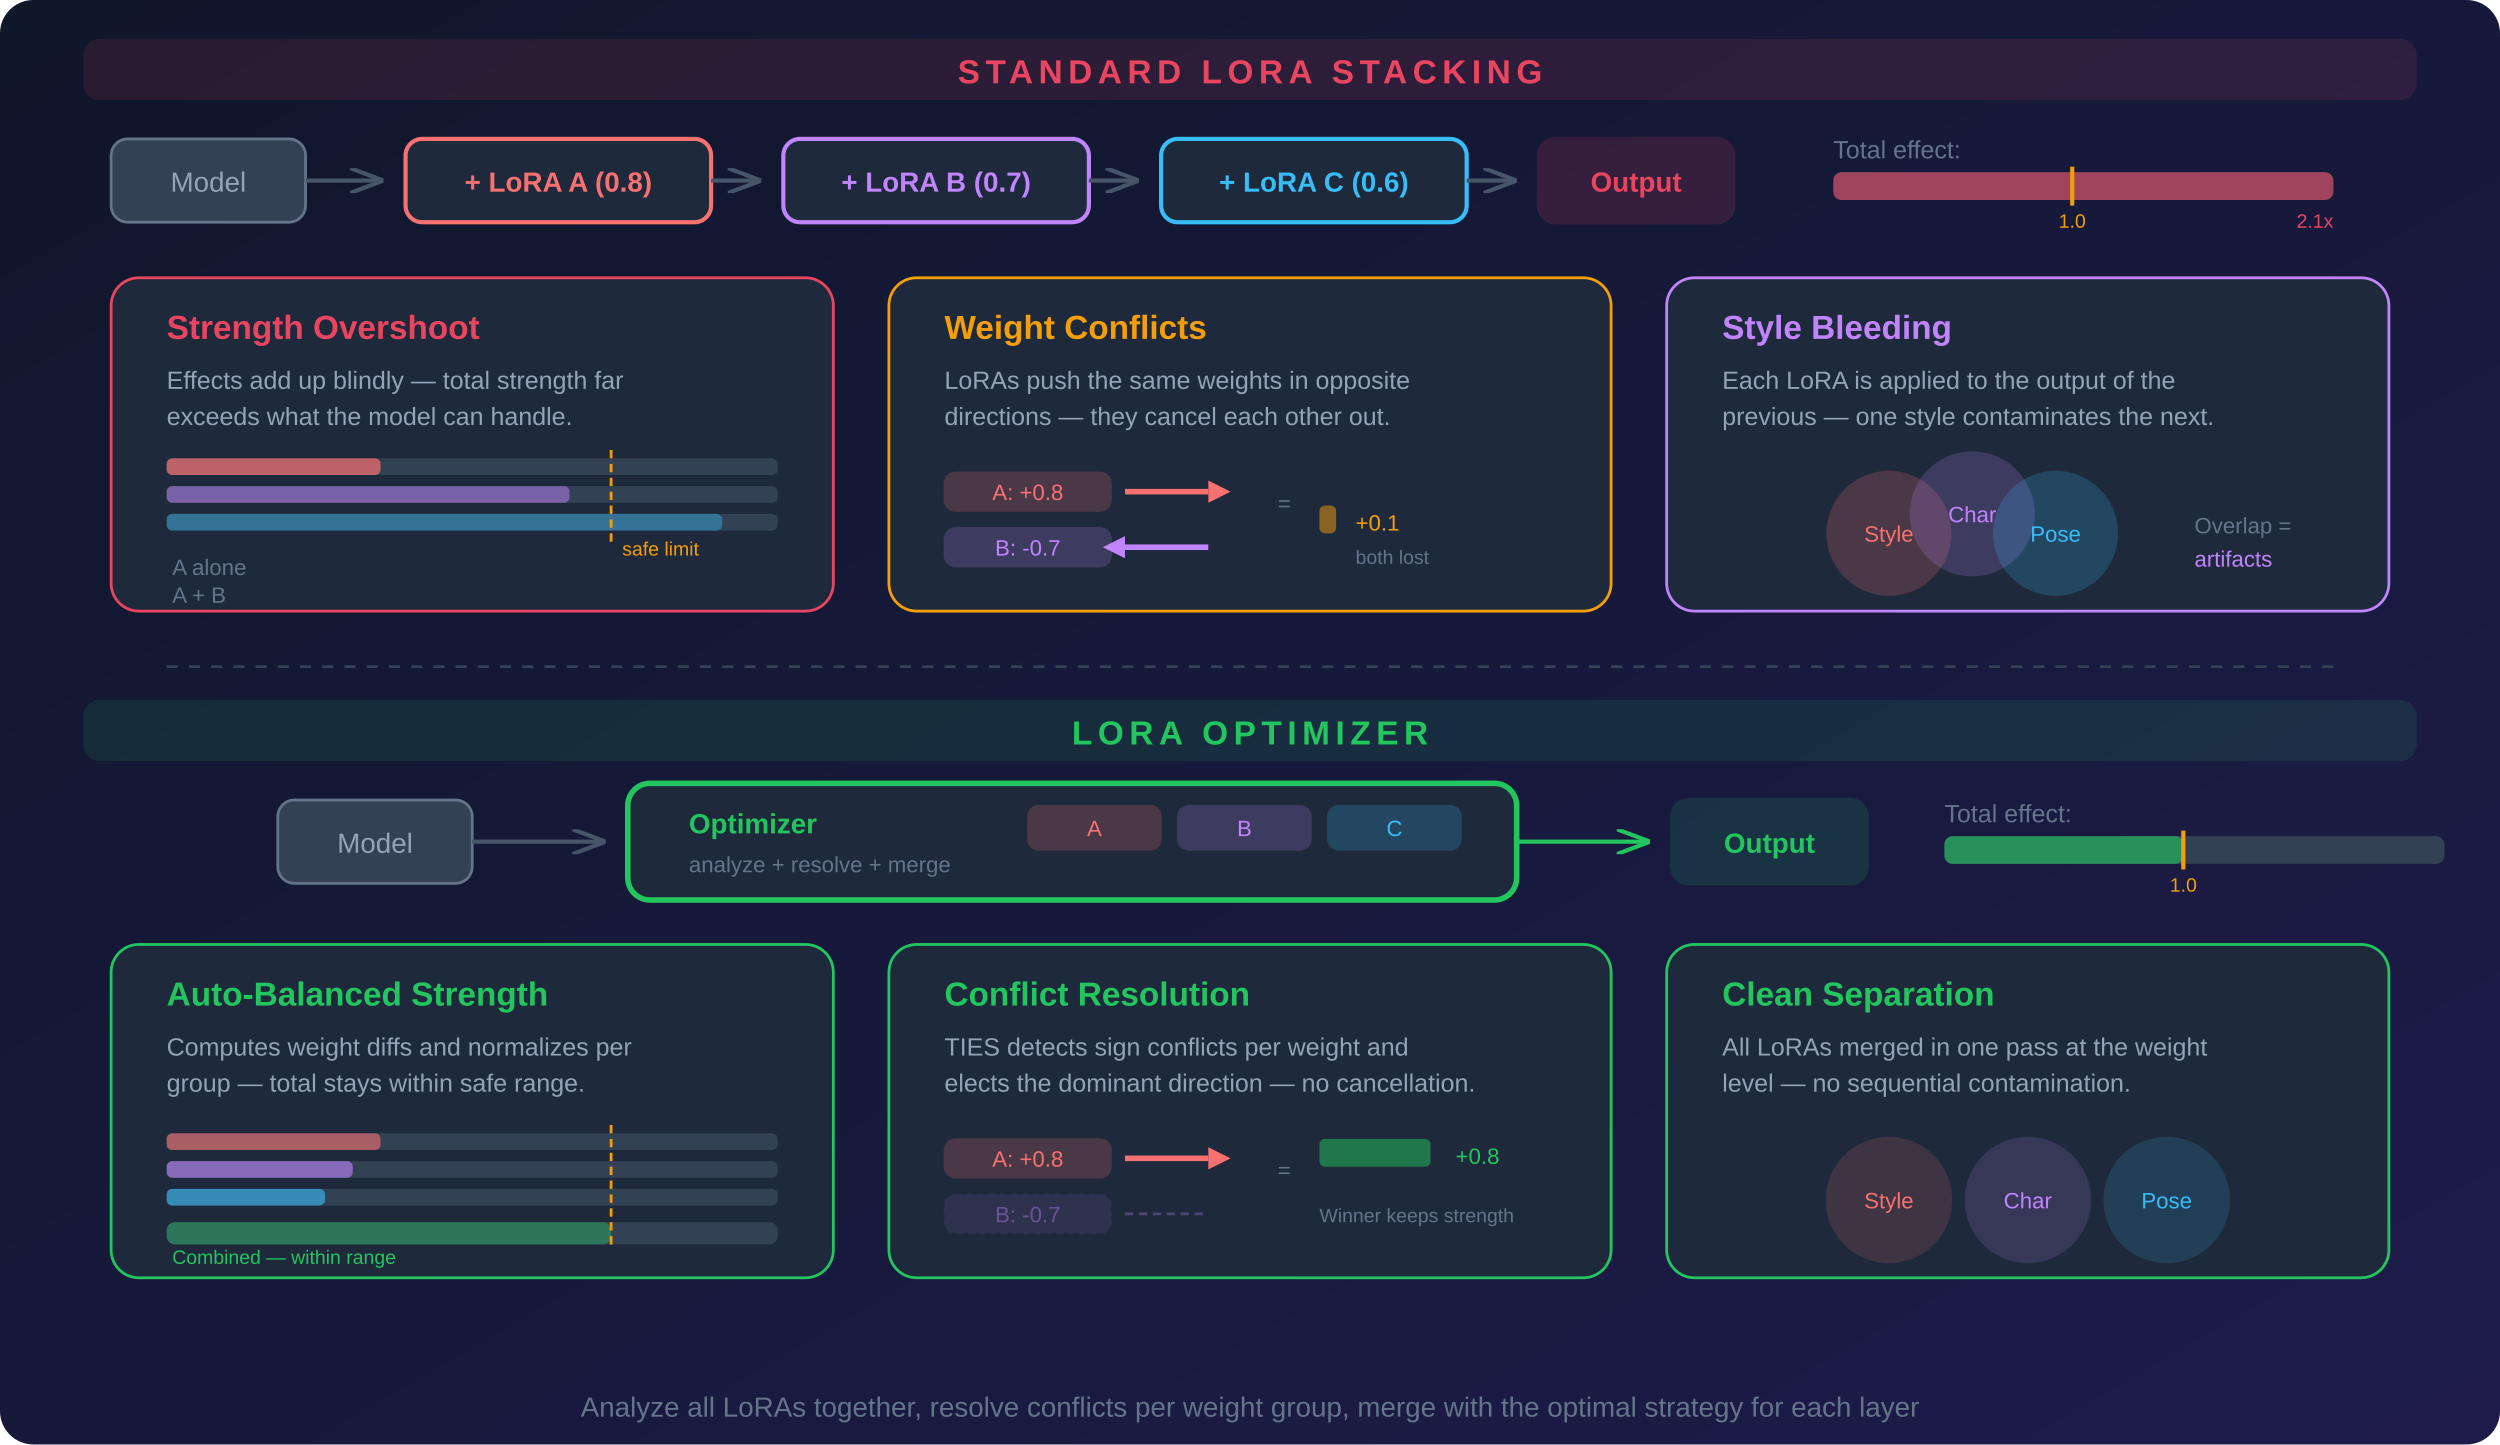
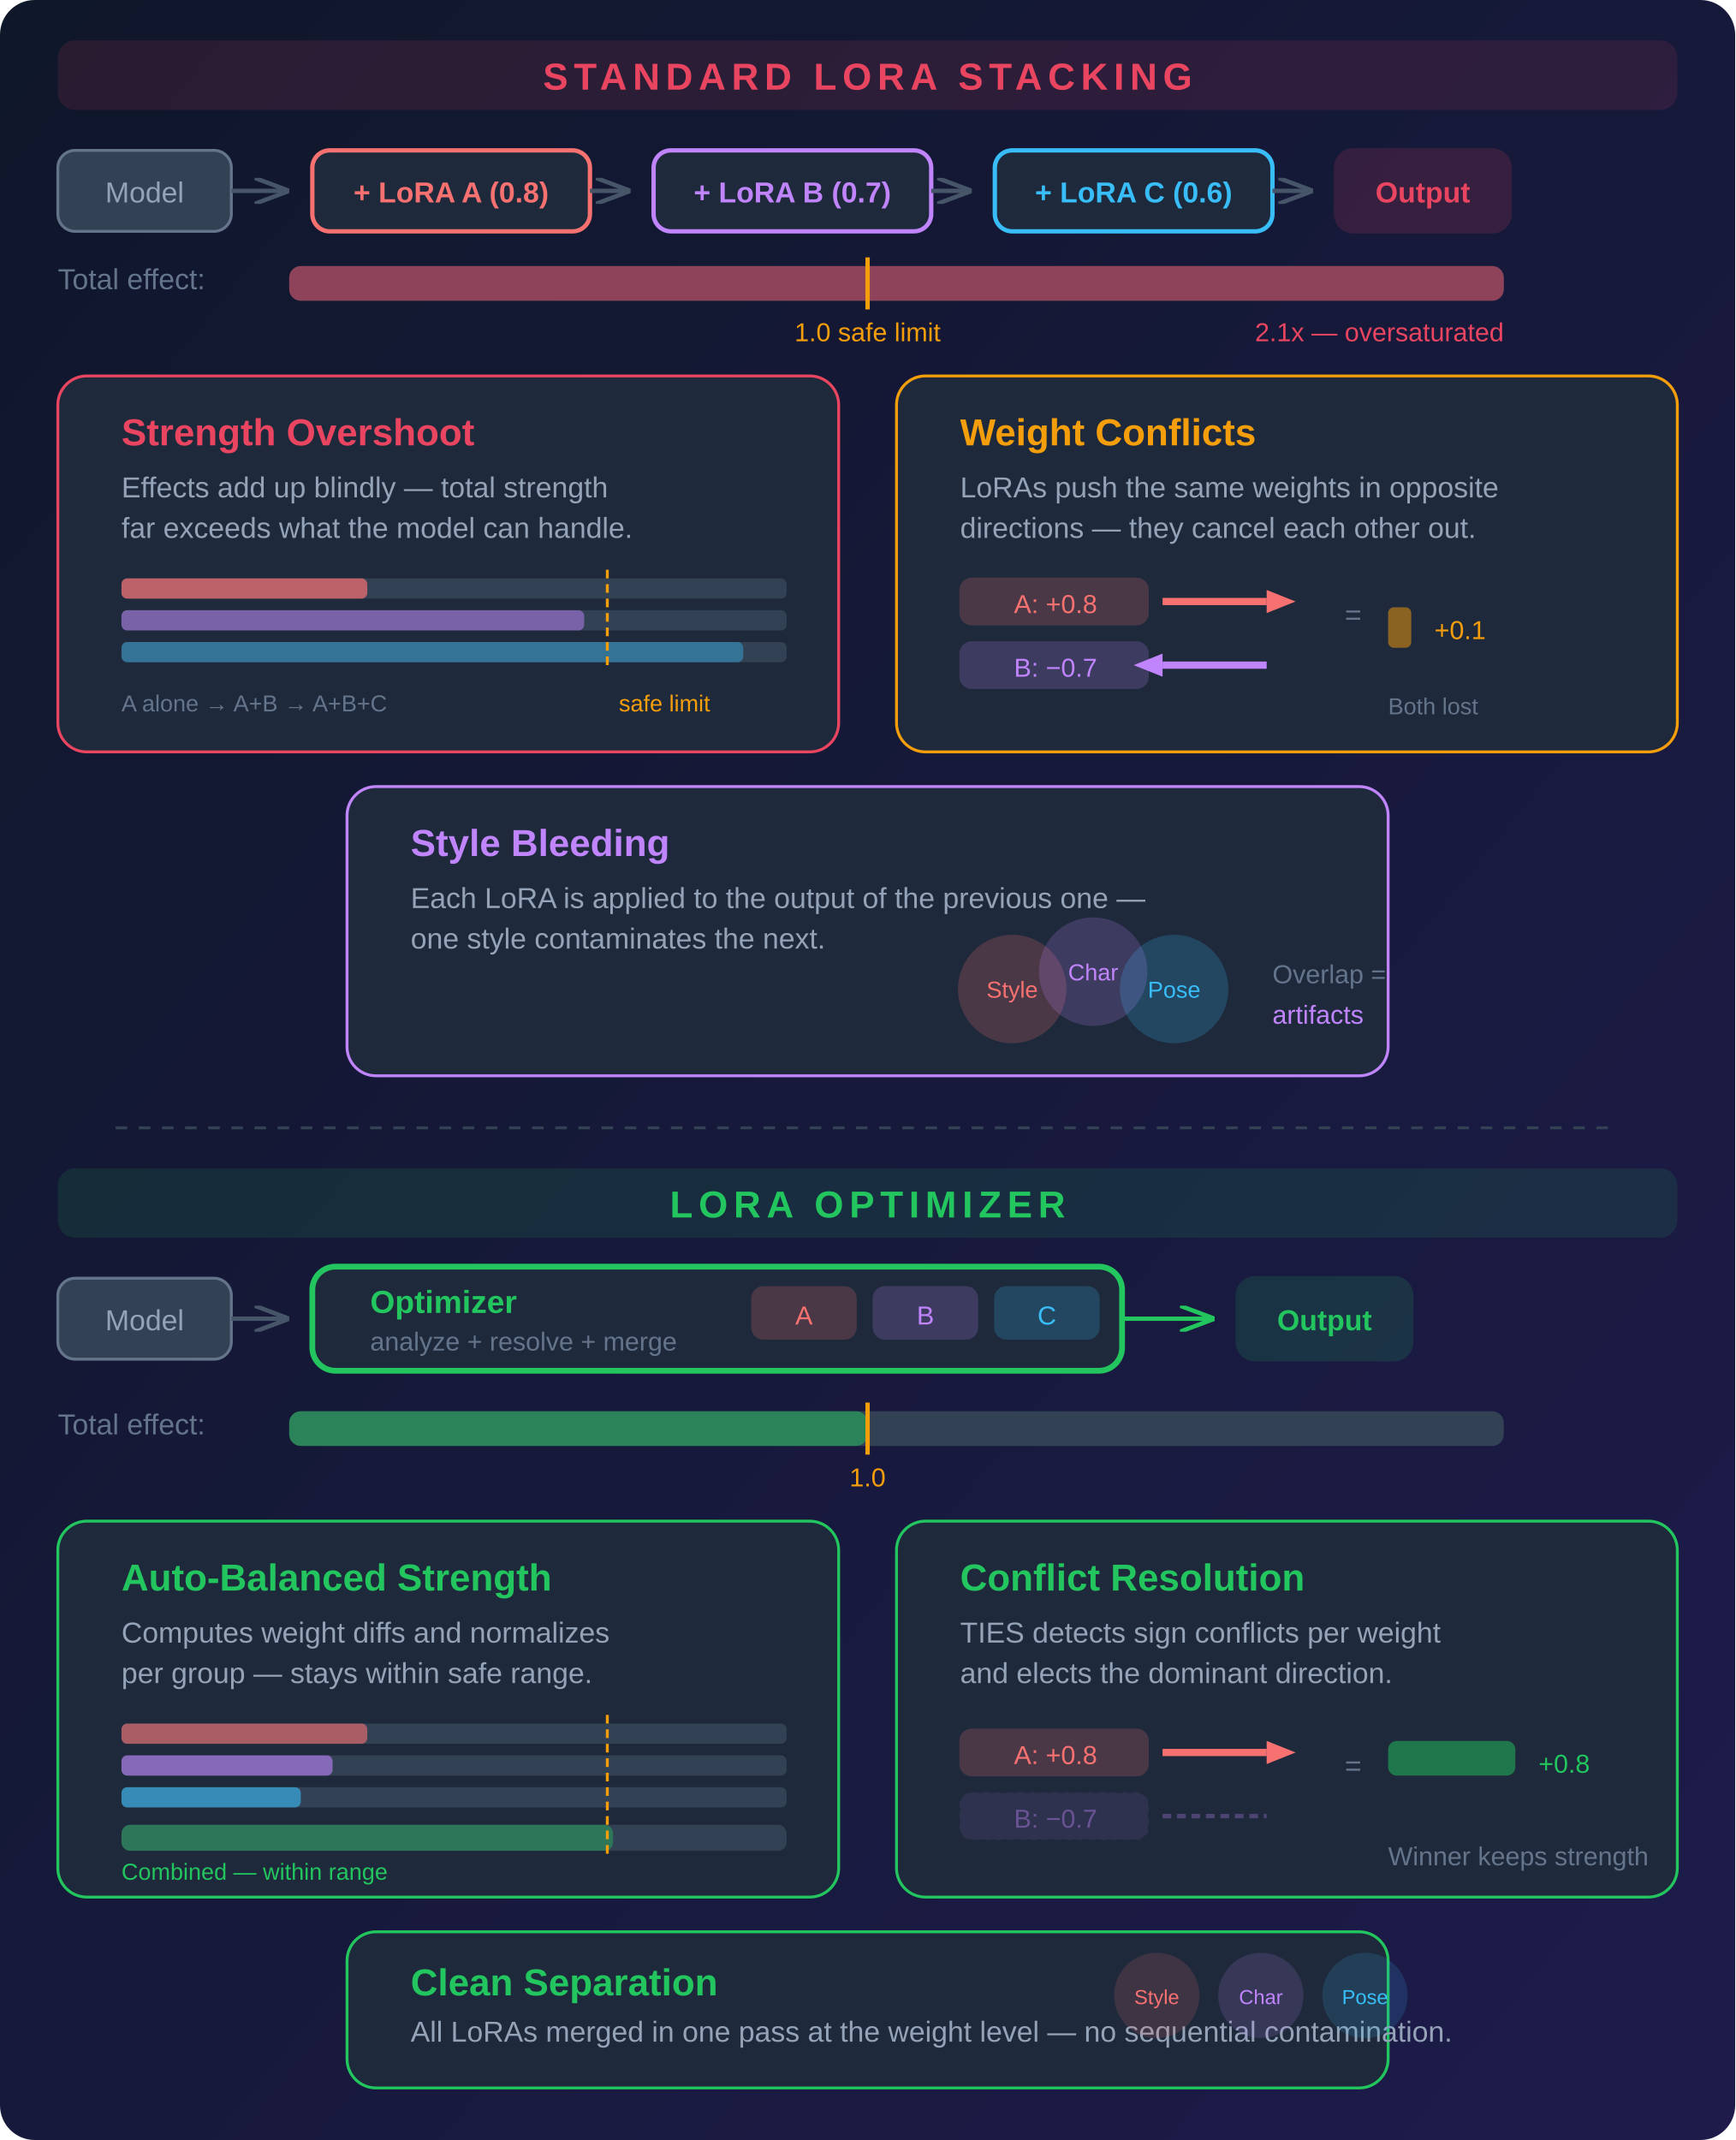
- <svg xmlns="http://www.w3.org/2000/svg" viewBox="0 0 900 520">
+ <svg xmlns="http://www.w3.org/2000/svg" viewBox="0 0 600 740">
  <defs>
    <linearGradient id="pbg" x1="0%" y1="0%" x2="100%" y2="100%">
      <stop offset="0%" style="stop-color:#0f172a" />
      <stop offset="100%" style="stop-color:#1e1b4b" />
    </linearGradient>
    <marker id="pa" markerWidth="8" markerHeight="6" refX="8" refY="3" orient="auto">
      <path d="M0,0 L8,3 L0,6" fill="none" stroke="#475569" stroke-width="1" />
    </marker>
    <marker id="paG" markerWidth="8" markerHeight="6" refX="8" refY="3" orient="auto">
      <path d="M0,0 L8,3 L0,6" fill="none" stroke="#22c55e" stroke-width="1" />
    </marker>
  </defs>
-   <rect width="900" height="520" rx="12" fill="url(#pbg)" />
-   <rect x="30" y="14" width="840" height="22" rx="6" fill="#e94560" opacity="0.12" />
-   <text x="450" y="30" font-family="Segoe UI, Arial, sans-serif" font-size="12" fill="#e94560" text-anchor="middle" font-weight="700" letter-spacing="2">STANDARD LORA STACKING</text>
-   <rect x="40" y="50" width="70" height="30" rx="6" fill="#334155" stroke="#64748b" stroke-width="1" />
-   <text x="75" y="69" font-family="Segoe UI, Arial, sans-serif" font-size="10" fill="#94a3b8" text-anchor="middle">Model</text>
-   <line x1="110" y1="65" x2="138" y2="65" stroke="#475569" stroke-width="1.5" marker-end="url(#pa)" />
-   <rect x="146" y="50" width="110" height="30" rx="6" fill="#1e293b" stroke="#f87171" stroke-width="1.5" />
-   <text x="201" y="69" font-family="Segoe UI, Arial, sans-serif" font-size="10" fill="#f87171" text-anchor="middle" font-weight="600">+ LoRA A  (0.8)</text>
-   <line x1="256" y1="65" x2="274" y2="65" stroke="#475569" stroke-width="1.5" marker-end="url(#pa)" />
-   <rect x="282" y="50" width="110" height="30" rx="6" fill="#1e293b" stroke="#c084fc" stroke-width="1.5" />
-   <text x="337" y="69" font-family="Segoe UI, Arial, sans-serif" font-size="10" fill="#c084fc" text-anchor="middle" font-weight="600">+ LoRA B  (0.7)</text>
-   <line x1="392" y1="65" x2="410" y2="65" stroke="#475569" stroke-width="1.5" marker-end="url(#pa)" />
-   <rect x="418" y="50" width="110" height="30" rx="6" fill="#1e293b" stroke="#38bdf8" stroke-width="1.5" />
-   <text x="473" y="69" font-family="Segoe UI, Arial, sans-serif" font-size="10" fill="#38bdf8" text-anchor="middle" font-weight="600">+ LoRA C  (0.6)</text>
-   <line x1="528" y1="65" x2="546" y2="65" stroke="#475569" stroke-width="1.5" marker-end="url(#pa)" />
-   <rect x="554" y="50" width="70" height="30" rx="6" fill="#e94560" opacity="0.15" stroke="#e94560" stroke-width="1.5" />
-   <text x="589" y="69" font-family="Segoe UI, Arial, sans-serif" font-size="10" fill="#e94560" text-anchor="middle" font-weight="600">Output</text>
-   <text x="660" y="57" font-family="Segoe UI, Arial, sans-serif" font-size="9" fill="#64748b">Total effect:</text>
-   <rect x="660" y="62" width="180" height="10" rx="3" fill="#334155" />
-   <rect x="660" y="62" width="180" height="10" rx="3" fill="#e94560" opacity="0.6" />
-   <line x1="746" y1="60" x2="746" y2="74" stroke="#f59e0b" stroke-width="1.5" />
-   <text x="746" y="82" font-family="Segoe UI, Arial, sans-serif" font-size="7" fill="#f59e0b" text-anchor="middle">1.0</text>
-   <text x="840" y="82" font-family="Segoe UI, Arial, sans-serif" font-size="7" fill="#e94560" text-anchor="end">2.1x</text>
-   <rect x="40" y="100" width="260" height="120" rx="10" fill="#1e293b" stroke="#e94560" stroke-width="1" />
-   <text x="60" y="122" font-family="Segoe UI, Arial, sans-serif" font-size="12" fill="#e94560" font-weight="700">Strength Overshoot</text>
-   <text x="60" y="140" font-family="Segoe UI, Arial, sans-serif" font-size="9" fill="#94a3b8">Effects add up blindly — total strength far</text>
-   <text x="60" y="153" font-family="Segoe UI, Arial, sans-serif" font-size="9" fill="#94a3b8">exceeds what the model can handle.</text>
-   <rect x="60" y="165" width="220" height="6" rx="2" fill="#334155" />
-   <rect x="60" y="165" width="77" height="6" rx="2" fill="#f87171" opacity="0.7" />
-   <rect x="60" y="175" width="220" height="6" rx="2" fill="#334155" />
-   <rect x="60" y="175" width="145" height="6" rx="2" fill="#c084fc" opacity="0.5" />
-   <rect x="60" y="185" width="220" height="6" rx="2" fill="#334155" />
-   <rect x="60" y="185" width="200" height="6" rx="2" fill="#38bdf8" opacity="0.4" />
-   <text x="62" y="207" font-family="Segoe UI, Arial, sans-serif" font-size="8" fill="#64748b">A alone</text>
-   <text x="62" y="217" font-family="Segoe UI, Arial, sans-serif" font-size="8" fill="#64748b">A + B</text>
-   <line x1="220" y1="162" x2="220" y2="195" stroke="#f59e0b" stroke-width="1" stroke-dasharray="3,2" />
-   <text x="224" y="200" font-family="Segoe UI, Arial, sans-serif" font-size="7" fill="#f59e0b">safe limit</text>
-   <rect x="320" y="100" width="260" height="120" rx="10" fill="#1e293b" stroke="#f59e0b" stroke-width="1" />
-   <text x="340" y="122" font-family="Segoe UI, Arial, sans-serif" font-size="12" fill="#f59e0b" font-weight="700">Weight Conflicts</text>
-   <text x="340" y="140" font-family="Segoe UI, Arial, sans-serif" font-size="9" fill="#94a3b8">LoRAs push the same weights in opposite</text>
-   <text x="340" y="153" font-family="Segoe UI, Arial, sans-serif" font-size="9" fill="#94a3b8">directions — they cancel each other out.</text>
-   <rect x="340" y="170" width="60" height="14" rx="4" fill="#f87171" opacity="0.2" stroke="#f87171" stroke-width="0.5" />
-   <text x="370" y="180" font-family="Segoe UI, Arial, sans-serif" font-size="8" fill="#f87171" text-anchor="middle">A: +0.8</text>
-   <line x1="405" y1="177" x2="435" y2="177" stroke="#f87171" stroke-width="2" />
-   <polygon points="435,173 443,177 435,181" fill="#f87171" />
-   <rect x="340" y="190" width="60" height="14" rx="4" fill="#c084fc" opacity="0.2" stroke="#c084fc" stroke-width="0.5" />
-   <text x="370" y="200" font-family="Segoe UI, Arial, sans-serif" font-size="8" fill="#c084fc" text-anchor="middle">B: -0.7</text>
-   <line x1="435" y1="197" x2="405" y2="197" stroke="#c084fc" stroke-width="2" />
-   <polygon points="405,193 397,197 405,201" fill="#c084fc" />
-   <text x="460" y="184" font-family="Segoe UI, Arial, sans-serif" font-size="8" fill="#64748b">=</text>
-   <rect x="475" y="182" width="6" height="10" rx="2" fill="#f59e0b" opacity="0.5" />
-   <text x="488" y="191" font-family="Segoe UI, Arial, sans-serif" font-size="8" fill="#f59e0b">+0.1</text>
-   <text x="488" y="203" font-family="Segoe UI, Arial, sans-serif" font-size="7" fill="#64748b">both lost</text>
-   <rect x="600" y="100" width="260" height="120" rx="10" fill="#1e293b" stroke="#c084fc" stroke-width="1" />
-   <text x="620" y="122" font-family="Segoe UI, Arial, sans-serif" font-size="12" fill="#c084fc" font-weight="700">Style Bleeding</text>
-   <text x="620" y="140" font-family="Segoe UI, Arial, sans-serif" font-size="9" fill="#94a3b8">Each LoRA is applied to the output of the</text>
-   <text x="620" y="153" font-family="Segoe UI, Arial, sans-serif" font-size="9" fill="#94a3b8">previous — one style contaminates the next.</text>
-   <circle cx="680" cy="192" r="22" fill="#f87171" opacity="0.2" stroke="#f87171" stroke-width="1" />
-   <text x="680" y="195" font-family="Segoe UI, Arial, sans-serif" font-size="8" fill="#f87171" text-anchor="middle">Style</text>
-   <circle cx="710" cy="185" r="22" fill="#c084fc" opacity="0.2" stroke="#c084fc" stroke-width="1" />
-   <text x="710" y="188" font-family="Segoe UI, Arial, sans-serif" font-size="8" fill="#c084fc" text-anchor="middle">Char</text>
-   <circle cx="740" cy="192" r="22" fill="#38bdf8" opacity="0.2" stroke="#38bdf8" stroke-width="1" />
-   <text x="740" y="195" font-family="Segoe UI, Arial, sans-serif" font-size="8" fill="#38bdf8" text-anchor="middle">Pose</text>
-   <text x="790" y="192" font-family="Segoe UI, Arial, sans-serif" font-size="8" fill="#64748b">Overlap =</text>
-   <text x="790" y="204" font-family="Segoe UI, Arial, sans-serif" font-size="8" fill="#c084fc">artifacts</text>
-   <line x1="60" y1="240" x2="840" y2="240" stroke="#334155" stroke-width="1" stroke-dasharray="4,4" />
-   <rect x="30" y="252" width="840" height="22" rx="6" fill="#22c55e" opacity="0.12" />
-   <text x="450" y="268" font-family="Segoe UI, Arial, sans-serif" font-size="12" fill="#22c55e" text-anchor="middle" font-weight="700" letter-spacing="2">LORA OPTIMIZER</text>
-   <rect x="100" y="288" width="70" height="30" rx="6" fill="#334155" stroke="#64748b" stroke-width="1" />
-   <text x="135" y="307" font-family="Segoe UI, Arial, sans-serif" font-size="10" fill="#94a3b8" text-anchor="middle">Model</text>
-   <line x1="170" y1="303" x2="218" y2="303" stroke="#475569" stroke-width="1.5" marker-end="url(#pa)" />
-   <rect x="226" y="282" width="320" height="42" rx="8" fill="#1e293b" stroke="#22c55e" stroke-width="2" />
-   <text x="248" y="300" font-family="Segoe UI, Arial, sans-serif" font-size="10" fill="#22c55e" font-weight="700">Optimizer</text>
-   <text x="248" y="314" font-family="Segoe UI, Arial, sans-serif" font-size="8" fill="#64748b">analyze + resolve + merge</text>
-   <rect x="370" y="290" width="48" height="16" rx="4" fill="#f87171" opacity="0.2" stroke="#f87171" stroke-width="0.5" />
-   <text x="394" y="301" font-family="Segoe UI, Arial, sans-serif" font-size="8" fill="#f87171" text-anchor="middle">A</text>
-   <rect x="424" y="290" width="48" height="16" rx="4" fill="#c084fc" opacity="0.2" stroke="#c084fc" stroke-width="0.5" />
-   <text x="448" y="301" font-family="Segoe UI, Arial, sans-serif" font-size="8" fill="#c084fc" text-anchor="middle">B</text>
-   <rect x="478" y="290" width="48" height="16" rx="4" fill="#38bdf8" opacity="0.2" stroke="#38bdf8" stroke-width="0.5" />
-   <text x="502" y="301" font-family="Segoe UI, Arial, sans-serif" font-size="8" fill="#38bdf8" text-anchor="middle">C</text>
-   <line x1="546" y1="303" x2="594" y2="303" stroke="#22c55e" stroke-width="1.5" marker-end="url(#paG)" />
-   <rect x="602" y="288" width="70" height="30" rx="6" fill="#22c55e" opacity="0.15" stroke="#22c55e" stroke-width="1.5" />
-   <text x="637" y="307" font-family="Segoe UI, Arial, sans-serif" font-size="10" fill="#22c55e" text-anchor="middle" font-weight="600">Output</text>
-   <text x="700" y="296" font-family="Segoe UI, Arial, sans-serif" font-size="9" fill="#64748b">Total effect:</text>
-   <rect x="700" y="301" width="180" height="10" rx="3" fill="#334155" />
-   <rect x="700" y="301" width="86" height="10" rx="3" fill="#22c55e" opacity="0.6" />
-   <line x1="786" y1="299" x2="786" y2="313" stroke="#f59e0b" stroke-width="1.5" />
-   <text x="786" y="321" font-family="Segoe UI, Arial, sans-serif" font-size="7" fill="#f59e0b" text-anchor="middle">1.0</text>
-   <rect x="40" y="340" width="260" height="120" rx="10" fill="#1e293b" stroke="#22c55e" stroke-width="1" />
-   <text x="60" y="362" font-family="Segoe UI, Arial, sans-serif" font-size="12" fill="#22c55e" font-weight="700">Auto-Balanced Strength</text>
-   <text x="60" y="380" font-family="Segoe UI, Arial, sans-serif" font-size="9" fill="#94a3b8">Computes weight diffs and normalizes per</text>
-   <text x="60" y="393" font-family="Segoe UI, Arial, sans-serif" font-size="9" fill="#94a3b8">group — total stays within safe range.</text>
-   <rect x="60" y="408" width="220" height="6" rx="2" fill="#334155" />
-   <rect x="60" y="408" width="77" height="6" rx="2" fill="#f87171" opacity="0.6" />
-   <rect x="60" y="418" width="220" height="6" rx="2" fill="#334155" />
-   <rect x="60" y="418" width="67" height="6" rx="2" fill="#c084fc" opacity="0.6" />
-   <rect x="60" y="428" width="220" height="6" rx="2" fill="#334155" />
-   <rect x="60" y="428" width="57" height="6" rx="2" fill="#38bdf8" opacity="0.6" />
-   <rect x="60" y="440" width="220" height="8" rx="3" fill="#334155" />
-   <rect x="60" y="440" width="160" height="8" rx="3" fill="#22c55e" opacity="0.4" />
-   <text x="62" y="455" font-family="Segoe UI, Arial, sans-serif" font-size="7" fill="#22c55e">Combined — within range</text>
-   <line x1="220" y1="405" x2="220" y2="450" stroke="#f59e0b" stroke-width="1" stroke-dasharray="3,2" />
-   <rect x="320" y="340" width="260" height="120" rx="10" fill="#1e293b" stroke="#22c55e" stroke-width="1" />
-   <text x="340" y="362" font-family="Segoe UI, Arial, sans-serif" font-size="12" fill="#22c55e" font-weight="700">Conflict Resolution</text>
-   <text x="340" y="380" font-family="Segoe UI, Arial, sans-serif" font-size="9" fill="#94a3b8">TIES detects sign conflicts per weight and</text>
-   <text x="340" y="393" font-family="Segoe UI, Arial, sans-serif" font-size="9" fill="#94a3b8">elects the dominant direction — no cancellation.</text>
-   <rect x="340" y="410" width="60" height="14" rx="4" fill="#f87171" opacity="0.2" stroke="#f87171" stroke-width="0.5" />
-   <text x="370" y="420" font-family="Segoe UI, Arial, sans-serif" font-size="8" fill="#f87171" text-anchor="middle">A: +0.8</text>
-   <line x1="405" y1="417" x2="435" y2="417" stroke="#f87171" stroke-width="2" />
-   <polygon points="435,413 443,417 435,421" fill="#f87171" />
-   <rect x="340" y="430" width="60" height="14" rx="4" fill="#c084fc" opacity="0.1" stroke="#c084fc" stroke-width="0.5" stroke-dasharray="2,2" />
-   <text x="370" y="440" font-family="Segoe UI, Arial, sans-serif" font-size="8" fill="#c084fc" text-anchor="middle" opacity="0.4">B: -0.7</text>
-   <line x1="405" y1="437" x2="435" y2="437" stroke="#c084fc" stroke-width="1" opacity="0.3" stroke-dasharray="3,2" />
-   <text x="460" y="424" font-family="Segoe UI, Arial, sans-serif" font-size="8" fill="#64748b">=</text>
-   <rect x="475" y="410" width="40" height="10" rx="2" fill="#22c55e" opacity="0.5" />
-   <text x="524" y="419" font-family="Segoe UI, Arial, sans-serif" font-size="8" fill="#22c55e">+0.8</text>
-   <text x="475" y="440" font-family="Segoe UI, Arial, sans-serif" font-size="7" fill="#64748b">Winner keeps strength</text>
-   <rect x="600" y="340" width="260" height="120" rx="10" fill="#1e293b" stroke="#22c55e" stroke-width="1" />
-   <text x="620" y="362" font-family="Segoe UI, Arial, sans-serif" font-size="12" fill="#22c55e" font-weight="700">Clean Separation</text>
-   <text x="620" y="380" font-family="Segoe UI, Arial, sans-serif" font-size="9" fill="#94a3b8">All LoRAs merged in one pass at the weight</text>
-   <text x="620" y="393" font-family="Segoe UI, Arial, sans-serif" font-size="9" fill="#94a3b8">level — no sequential contamination.</text>
-   <circle cx="680" cy="432" r="22" fill="#f87171" opacity="0.15" stroke="#f87171" stroke-width="1.5" />
-   <text x="680" y="435" font-family="Segoe UI, Arial, sans-serif" font-size="8" fill="#f87171" text-anchor="middle">Style</text>
-   <circle cx="730" cy="432" r="22" fill="#c084fc" opacity="0.15" stroke="#c084fc" stroke-width="1.5" />
-   <text x="730" y="435" font-family="Segoe UI, Arial, sans-serif" font-size="8" fill="#c084fc" text-anchor="middle">Char</text>
-   <circle cx="780" cy="432" r="22" fill="#38bdf8" opacity="0.15" stroke="#38bdf8" stroke-width="1.5" />
-   <text x="780" y="435" font-family="Segoe UI, Arial, sans-serif" font-size="8" fill="#38bdf8" text-anchor="middle">Pose</text>
-   <text x="450" y="510" font-family="Segoe UI, Arial, sans-serif" font-size="10" fill="#64748b" text-anchor="middle">Analyze all LoRAs together, resolve conflicts per weight group, merge with the optimal strategy for each layer</text>
+   <rect width="600" height="740" rx="12" fill="url(#pbg)" />
+   <rect x="20" y="14" width="560" height="24" rx="6" fill="#e94560" opacity="0.12" />
+   <text x="300" y="31" font-family="Segoe UI, Arial, sans-serif" font-size="13" fill="#e94560" text-anchor="middle" font-weight="700" letter-spacing="2">STANDARD LORA STACKING</text>
+   <rect x="20" y="52" width="60" height="28" rx="6" fill="#334155" stroke="#64748b" stroke-width="1" />
+   <text x="50" y="70" font-family="Segoe UI, Arial, sans-serif" font-size="10" fill="#94a3b8" text-anchor="middle">Model</text>
+   <line x1="80" y1="66" x2="100" y2="66" stroke="#475569" stroke-width="1.5" marker-end="url(#pa)" />
+   <rect x="108" y="52" width="96" height="28" rx="6" fill="#1e293b" stroke="#f87171" stroke-width="1.5" />
+   <text x="156" y="70" font-family="Segoe UI, Arial, sans-serif" font-size="10" fill="#f87171" text-anchor="middle" font-weight="600">+ LoRA A (0.8)</text>
+   <line x1="204" y1="66" x2="218" y2="66" stroke="#475569" stroke-width="1.5" marker-end="url(#pa)" />
+   <rect x="226" y="52" width="96" height="28" rx="6" fill="#1e293b" stroke="#c084fc" stroke-width="1.5" />
+   <text x="274" y="70" font-family="Segoe UI, Arial, sans-serif" font-size="10" fill="#c084fc" text-anchor="middle" font-weight="600">+ LoRA B (0.7)</text>
+   <line x1="322" y1="66" x2="336" y2="66" stroke="#475569" stroke-width="1.5" marker-end="url(#pa)" />
+   <rect x="344" y="52" width="96" height="28" rx="6" fill="#1e293b" stroke="#38bdf8" stroke-width="1.5" />
+   <text x="392" y="70" font-family="Segoe UI, Arial, sans-serif" font-size="10" fill="#38bdf8" text-anchor="middle" font-weight="600">+ LoRA C (0.6)</text>
+   <line x1="440" y1="66" x2="454" y2="66" stroke="#475569" stroke-width="1.5" marker-end="url(#pa)" />
+   <rect x="462" y="52" width="60" height="28" rx="6" fill="#e94560" opacity="0.15" stroke="#e94560" stroke-width="1.5" />
+   <text x="492" y="70" font-family="Segoe UI, Arial, sans-serif" font-size="10" fill="#e94560" text-anchor="middle" font-weight="600">Output</text>
+   <text x="20" y="100" font-family="Segoe UI, Arial, sans-serif" font-size="10" fill="#64748b">Total effect:</text>
+   <rect x="100" y="92" width="420" height="12" rx="4" fill="#334155" />
+   <rect x="100" y="92" width="420" height="12" rx="4" fill="#e94560" opacity="0.5" />
+   <line x1="300" y1="89" x2="300" y2="107" stroke="#f59e0b" stroke-width="1.5" />
+   <text x="300" y="118" font-family="Segoe UI, Arial, sans-serif" font-size="9" fill="#f59e0b" text-anchor="middle">1.0 safe limit</text>
+   <text x="520" y="118" font-family="Segoe UI, Arial, sans-serif" font-size="9" fill="#e94560" text-anchor="end">2.1x — oversaturated</text>
+   <rect x="20" y="130" width="270" height="130" rx="10" fill="#1e293b" stroke="#e94560" stroke-width="1" />
+   <text x="42" y="154" font-family="Segoe UI, Arial, sans-serif" font-size="13" fill="#e94560" font-weight="700">Strength Overshoot</text>
+   <text x="42" y="172" font-family="Segoe UI, Arial, sans-serif" font-size="10" fill="#94a3b8">Effects add up blindly — total strength</text>
+   <text x="42" y="186" font-family="Segoe UI, Arial, sans-serif" font-size="10" fill="#94a3b8">far exceeds what the model can handle.</text>
+   <rect x="42" y="200" width="230" height="7" rx="2" fill="#334155" />
+   <rect x="42" y="200" width="85" height="7" rx="2" fill="#f87171" opacity="0.7" />
+   <rect x="42" y="211" width="230" height="7" rx="2" fill="#334155" />
+   <rect x="42" y="211" width="160" height="7" rx="2" fill="#c084fc" opacity="0.5" />
+   <rect x="42" y="222" width="230" height="7" rx="2" fill="#334155" />
+   <rect x="42" y="222" width="215" height="7" rx="2" fill="#38bdf8" opacity="0.4" />
+   <line x1="210" y1="197" x2="210" y2="232" stroke="#f59e0b" stroke-width="1" stroke-dasharray="3,2" />
+   <text x="214" y="246" font-family="Segoe UI, Arial, sans-serif" font-size="8" fill="#f59e0b">safe limit</text>
+   <text x="42" y="246" font-family="Segoe UI, Arial, sans-serif" font-size="8" fill="#64748b">A alone → A+B → A+B+C</text>
+   <rect x="310" y="130" width="270" height="130" rx="10" fill="#1e293b" stroke="#f59e0b" stroke-width="1" />
+   <text x="332" y="154" font-family="Segoe UI, Arial, sans-serif" font-size="13" fill="#f59e0b" font-weight="700">Weight Conflicts</text>
+   <text x="332" y="172" font-family="Segoe UI, Arial, sans-serif" font-size="10" fill="#94a3b8">LoRAs push the same weights in opposite</text>
+   <text x="332" y="186" font-family="Segoe UI, Arial, sans-serif" font-size="10" fill="#94a3b8">directions — they cancel each other out.</text>
+   <rect x="332" y="200" width="65" height="16" rx="4" fill="#f87171" opacity="0.2" stroke="#f87171" stroke-width="0.5" />
+   <text x="365" y="212" font-family="Segoe UI, Arial, sans-serif" font-size="9" fill="#f87171" text-anchor="middle">A: +0.8</text>
+   <line x1="402" y1="208" x2="438" y2="208" stroke="#f87171" stroke-width="2.5" />
+   <polygon points="438,204 448,208 438,212" fill="#f87171" />
+   <rect x="332" y="222" width="65" height="16" rx="4" fill="#c084fc" opacity="0.2" stroke="#c084fc" stroke-width="0.5" />
+   <text x="365" y="234" font-family="Segoe UI, Arial, sans-serif" font-size="9" fill="#c084fc" text-anchor="middle">B: −0.7</text>
+   <line x1="438" y1="230" x2="402" y2="230" stroke="#c084fc" stroke-width="2.5" />
+   <polygon points="402,226 392,230 402,234" fill="#c084fc" />
+   <text x="465" y="216" font-family="Segoe UI, Arial, sans-serif" font-size="10" fill="#64748b">=</text>
+   <rect x="480" y="210" width="8" height="14" rx="2" fill="#f59e0b" opacity="0.5" />
+   <text x="496" y="221" font-family="Segoe UI, Arial, sans-serif" font-size="9" fill="#f59e0b">+0.1</text>
+   <text x="480" y="247" font-family="Segoe UI, Arial, sans-serif" font-size="8" fill="#64748b">Both lost</text>
+   <rect x="120" y="272" width="360" height="100" rx="10" fill="#1e293b" stroke="#c084fc" stroke-width="1" />
+   <text x="142" y="296" font-family="Segoe UI, Arial, sans-serif" font-size="13" fill="#c084fc" font-weight="700">Style Bleeding</text>
+   <text x="142" y="314" font-family="Segoe UI, Arial, sans-serif" font-size="10" fill="#94a3b8">Each LoRA is applied to the output of the previous one —</text>
+   <text x="142" y="328" font-family="Segoe UI, Arial, sans-serif" font-size="10" fill="#94a3b8">one style contaminates the next.</text>
+   <circle cx="350" cy="342" r="18" fill="#f87171" opacity="0.2" stroke="#f87171" stroke-width="1.5" />
+   <text x="350" y="345" font-family="Segoe UI, Arial, sans-serif" font-size="8" fill="#f87171" text-anchor="middle">Style</text>
+   <circle cx="378" cy="336" r="18" fill="#c084fc" opacity="0.2" stroke="#c084fc" stroke-width="1.5" />
+   <text x="378" y="339" font-family="Segoe UI, Arial, sans-serif" font-size="8" fill="#c084fc" text-anchor="middle">Char</text>
+   <circle cx="406" cy="342" r="18" fill="#38bdf8" opacity="0.2" stroke="#38bdf8" stroke-width="1.5" />
+   <text x="406" y="345" font-family="Segoe UI, Arial, sans-serif" font-size="8" fill="#38bdf8" text-anchor="middle">Pose</text>
+   <text x="440" y="340" font-family="Segoe UI, Arial, sans-serif" font-size="9" fill="#64748b">Overlap =</text>
+   <text x="440" y="354" font-family="Segoe UI, Arial, sans-serif" font-size="9" fill="#c084fc">artifacts</text>
+   <line x1="40" y1="390" x2="560" y2="390" stroke="#334155" stroke-width="1" stroke-dasharray="4,4" />
+   <rect x="20" y="404" width="560" height="24" rx="6" fill="#22c55e" opacity="0.12" />
+   <text x="300" y="421" font-family="Segoe UI, Arial, sans-serif" font-size="13" fill="#22c55e" text-anchor="middle" font-weight="700" letter-spacing="2">LORA OPTIMIZER</text>
+   <rect x="20" y="442" width="60" height="28" rx="6" fill="#334155" stroke="#64748b" stroke-width="1" />
+   <text x="50" y="460" font-family="Segoe UI, Arial, sans-serif" font-size="10" fill="#94a3b8" text-anchor="middle">Model</text>
+   <line x1="80" y1="456" x2="100" y2="456" stroke="#475569" stroke-width="1.5" marker-end="url(#pa)" />
+   <rect x="108" y="438" width="280" height="36" rx="8" fill="#1e293b" stroke="#22c55e" stroke-width="2" />
+   <text x="128" y="454" font-family="Segoe UI, Arial, sans-serif" font-size="11" fill="#22c55e" font-weight="700">Optimizer</text>
+   <text x="128" y="467" font-family="Segoe UI, Arial, sans-serif" font-size="9" fill="#64748b">analyze + resolve + merge</text>
+   <rect x="260" y="445" width="36" height="18" rx="4" fill="#f87171" opacity="0.2" stroke="#f87171" stroke-width="0.5" />
+   <text x="278" y="458" font-family="Segoe UI, Arial, sans-serif" font-size="9" fill="#f87171" text-anchor="middle">A</text>
+   <rect x="302" y="445" width="36" height="18" rx="4" fill="#c084fc" opacity="0.2" stroke="#c084fc" stroke-width="0.5" />
+   <text x="320" y="458" font-family="Segoe UI, Arial, sans-serif" font-size="9" fill="#c084fc" text-anchor="middle">B</text>
+   <rect x="344" y="445" width="36" height="18" rx="4" fill="#38bdf8" opacity="0.2" stroke="#38bdf8" stroke-width="0.5" />
+   <text x="362" y="458" font-family="Segoe UI, Arial, sans-serif" font-size="9" fill="#38bdf8" text-anchor="middle">C</text>
+   <line x1="388" y1="456" x2="420" y2="456" stroke="#22c55e" stroke-width="1.5" marker-end="url(#paG)" />
+   <rect x="428" y="442" width="60" height="28" rx="6" fill="#22c55e" opacity="0.15" stroke="#22c55e" stroke-width="1.5" />
+   <text x="458" y="460" font-family="Segoe UI, Arial, sans-serif" font-size="10" fill="#22c55e" text-anchor="middle" font-weight="600">Output</text>
+   <text x="20" y="496" font-family="Segoe UI, Arial, sans-serif" font-size="10" fill="#64748b">Total effect:</text>
+   <rect x="100" y="488" width="420" height="12" rx="4" fill="#334155" />
+   <rect x="100" y="488" width="200" height="12" rx="4" fill="#22c55e" opacity="0.5" />
+   <line x1="300" y1="485" x2="300" y2="503" stroke="#f59e0b" stroke-width="1.5" />
+   <text x="300" y="514" font-family="Segoe UI, Arial, sans-serif" font-size="9" fill="#f59e0b" text-anchor="middle">1.0</text>
+   <rect x="20" y="526" width="270" height="130" rx="10" fill="#1e293b" stroke="#22c55e" stroke-width="1" />
+   <text x="42" y="550" font-family="Segoe UI, Arial, sans-serif" font-size="13" fill="#22c55e" font-weight="700">Auto-Balanced Strength</text>
+   <text x="42" y="568" font-family="Segoe UI, Arial, sans-serif" font-size="10" fill="#94a3b8">Computes weight diffs and normalizes</text>
+   <text x="42" y="582" font-family="Segoe UI, Arial, sans-serif" font-size="10" fill="#94a3b8">per group — stays within safe range.</text>
+   <rect x="42" y="596" width="230" height="7" rx="2" fill="#334155" />
+   <rect x="42" y="596" width="85" height="7" rx="2" fill="#f87171" opacity="0.6" />
+   <rect x="42" y="607" width="230" height="7" rx="2" fill="#334155" />
+   <rect x="42" y="607" width="73" height="7" rx="2" fill="#c084fc" opacity="0.6" />
+   <rect x="42" y="618" width="230" height="7" rx="2" fill="#334155" />
+   <rect x="42" y="618" width="62" height="7" rx="2" fill="#38bdf8" opacity="0.6" />
+   <rect x="42" y="631" width="230" height="9" rx="3" fill="#334155" />
+   <rect x="42" y="631" width="170" height="9" rx="3" fill="#22c55e" opacity="0.4" />
+   <text x="42" y="650" font-family="Segoe UI, Arial, sans-serif" font-size="8" fill="#22c55e">Combined — within range</text>
+   <line x1="210" y1="593" x2="210" y2="642" stroke="#f59e0b" stroke-width="1" stroke-dasharray="3,2" />
+   <rect x="310" y="526" width="270" height="130" rx="10" fill="#1e293b" stroke="#22c55e" stroke-width="1" />
+   <text x="332" y="550" font-family="Segoe UI, Arial, sans-serif" font-size="13" fill="#22c55e" font-weight="700">Conflict Resolution</text>
+   <text x="332" y="568" font-family="Segoe UI, Arial, sans-serif" font-size="10" fill="#94a3b8">TIES detects sign conflicts per weight</text>
+   <text x="332" y="582" font-family="Segoe UI, Arial, sans-serif" font-size="10" fill="#94a3b8">and elects the dominant direction.</text>
+   <rect x="332" y="598" width="65" height="16" rx="4" fill="#f87171" opacity="0.2" stroke="#f87171" stroke-width="0.5" />
+   <text x="365" y="610" font-family="Segoe UI, Arial, sans-serif" font-size="9" fill="#f87171" text-anchor="middle">A: +0.8</text>
+   <line x1="402" y1="606" x2="438" y2="606" stroke="#f87171" stroke-width="2.5" />
+   <polygon points="438,602 448,606 438,610" fill="#f87171" />
+   <rect x="332" y="620" width="65" height="16" rx="4" fill="#c084fc" opacity="0.1" stroke="#c084fc" stroke-width="0.5" stroke-dasharray="2,2" />
+   <text x="365" y="632" font-family="Segoe UI, Arial, sans-serif" font-size="9" fill="#c084fc" text-anchor="middle" opacity="0.4">B: −0.7</text>
+   <line x1="402" y1="628" x2="438" y2="628" stroke="#c084fc" stroke-width="1.5" opacity="0.3" stroke-dasharray="3,2" />
+   <text x="465" y="614" font-family="Segoe UI, Arial, sans-serif" font-size="10" fill="#64748b">=</text>
+   <rect x="480" y="602" width="44" height="12" rx="3" fill="#22c55e" opacity="0.5" />
+   <text x="532" y="613" font-family="Segoe UI, Arial, sans-serif" font-size="9" fill="#22c55e">+0.8</text>
+   <text x="480" y="645" font-family="Segoe UI, Arial, sans-serif" font-size="9" fill="#64748b">Winner keeps strength</text>
+   <rect x="120" y="668" width="360" height="54" rx="10" fill="#1e293b" stroke="#22c55e" stroke-width="1" />
+   <text x="142" y="690" font-family="Segoe UI, Arial, sans-serif" font-size="13" fill="#22c55e" font-weight="700">Clean Separation</text>
+   <text x="142" y="706" font-family="Segoe UI, Arial, sans-serif" font-size="10" fill="#94a3b8">All LoRAs merged in one pass at the weight level — no sequential contamination.</text>
+   <circle cx="400" cy="690" r="14" fill="#f87171" opacity="0.15" stroke="#f87171" stroke-width="1.5" />
+   <text x="400" y="693" font-family="Segoe UI, Arial, sans-serif" font-size="7" fill="#f87171" text-anchor="middle">Style</text>
+   <circle cx="436" cy="690" r="14" fill="#c084fc" opacity="0.15" stroke="#c084fc" stroke-width="1.5" />
+   <text x="436" y="693" font-family="Segoe UI, Arial, sans-serif" font-size="7" fill="#c084fc" text-anchor="middle">Char</text>
+   <circle cx="472" cy="690" r="14" fill="#38bdf8" opacity="0.15" stroke="#38bdf8" stroke-width="1.5" />
+   <text x="472" y="693" font-family="Segoe UI, Arial, sans-serif" font-size="7" fill="#38bdf8" text-anchor="middle">Pose</text>
</svg>
